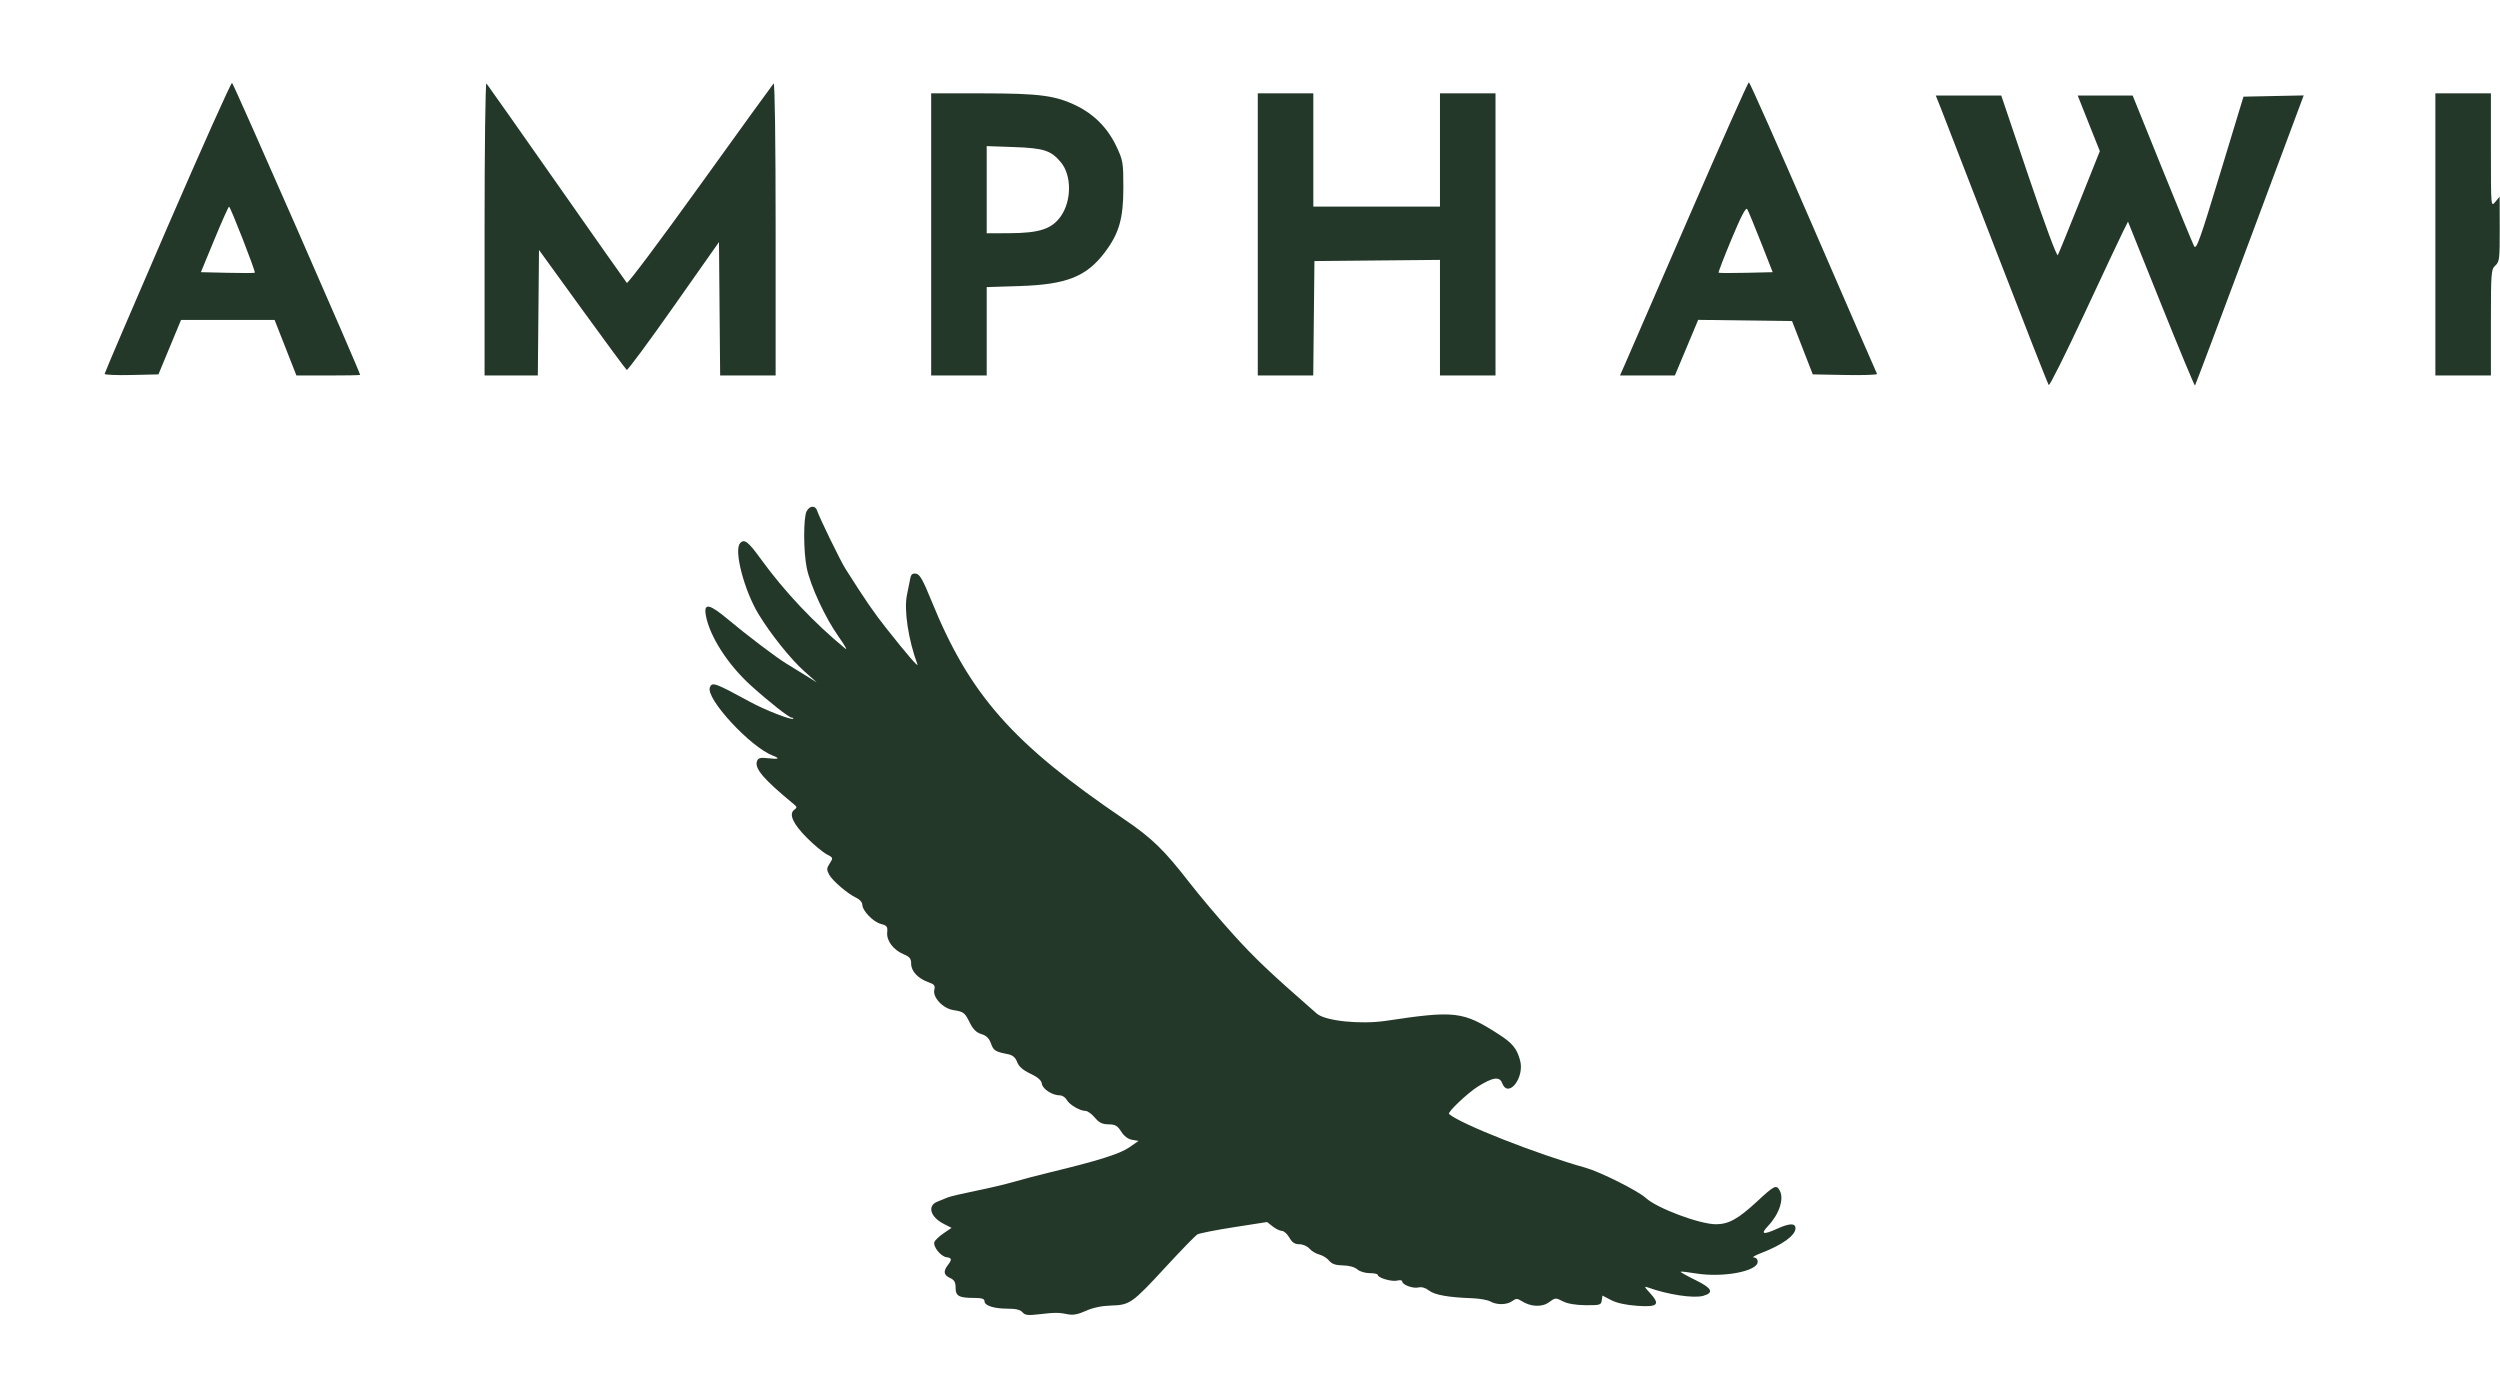
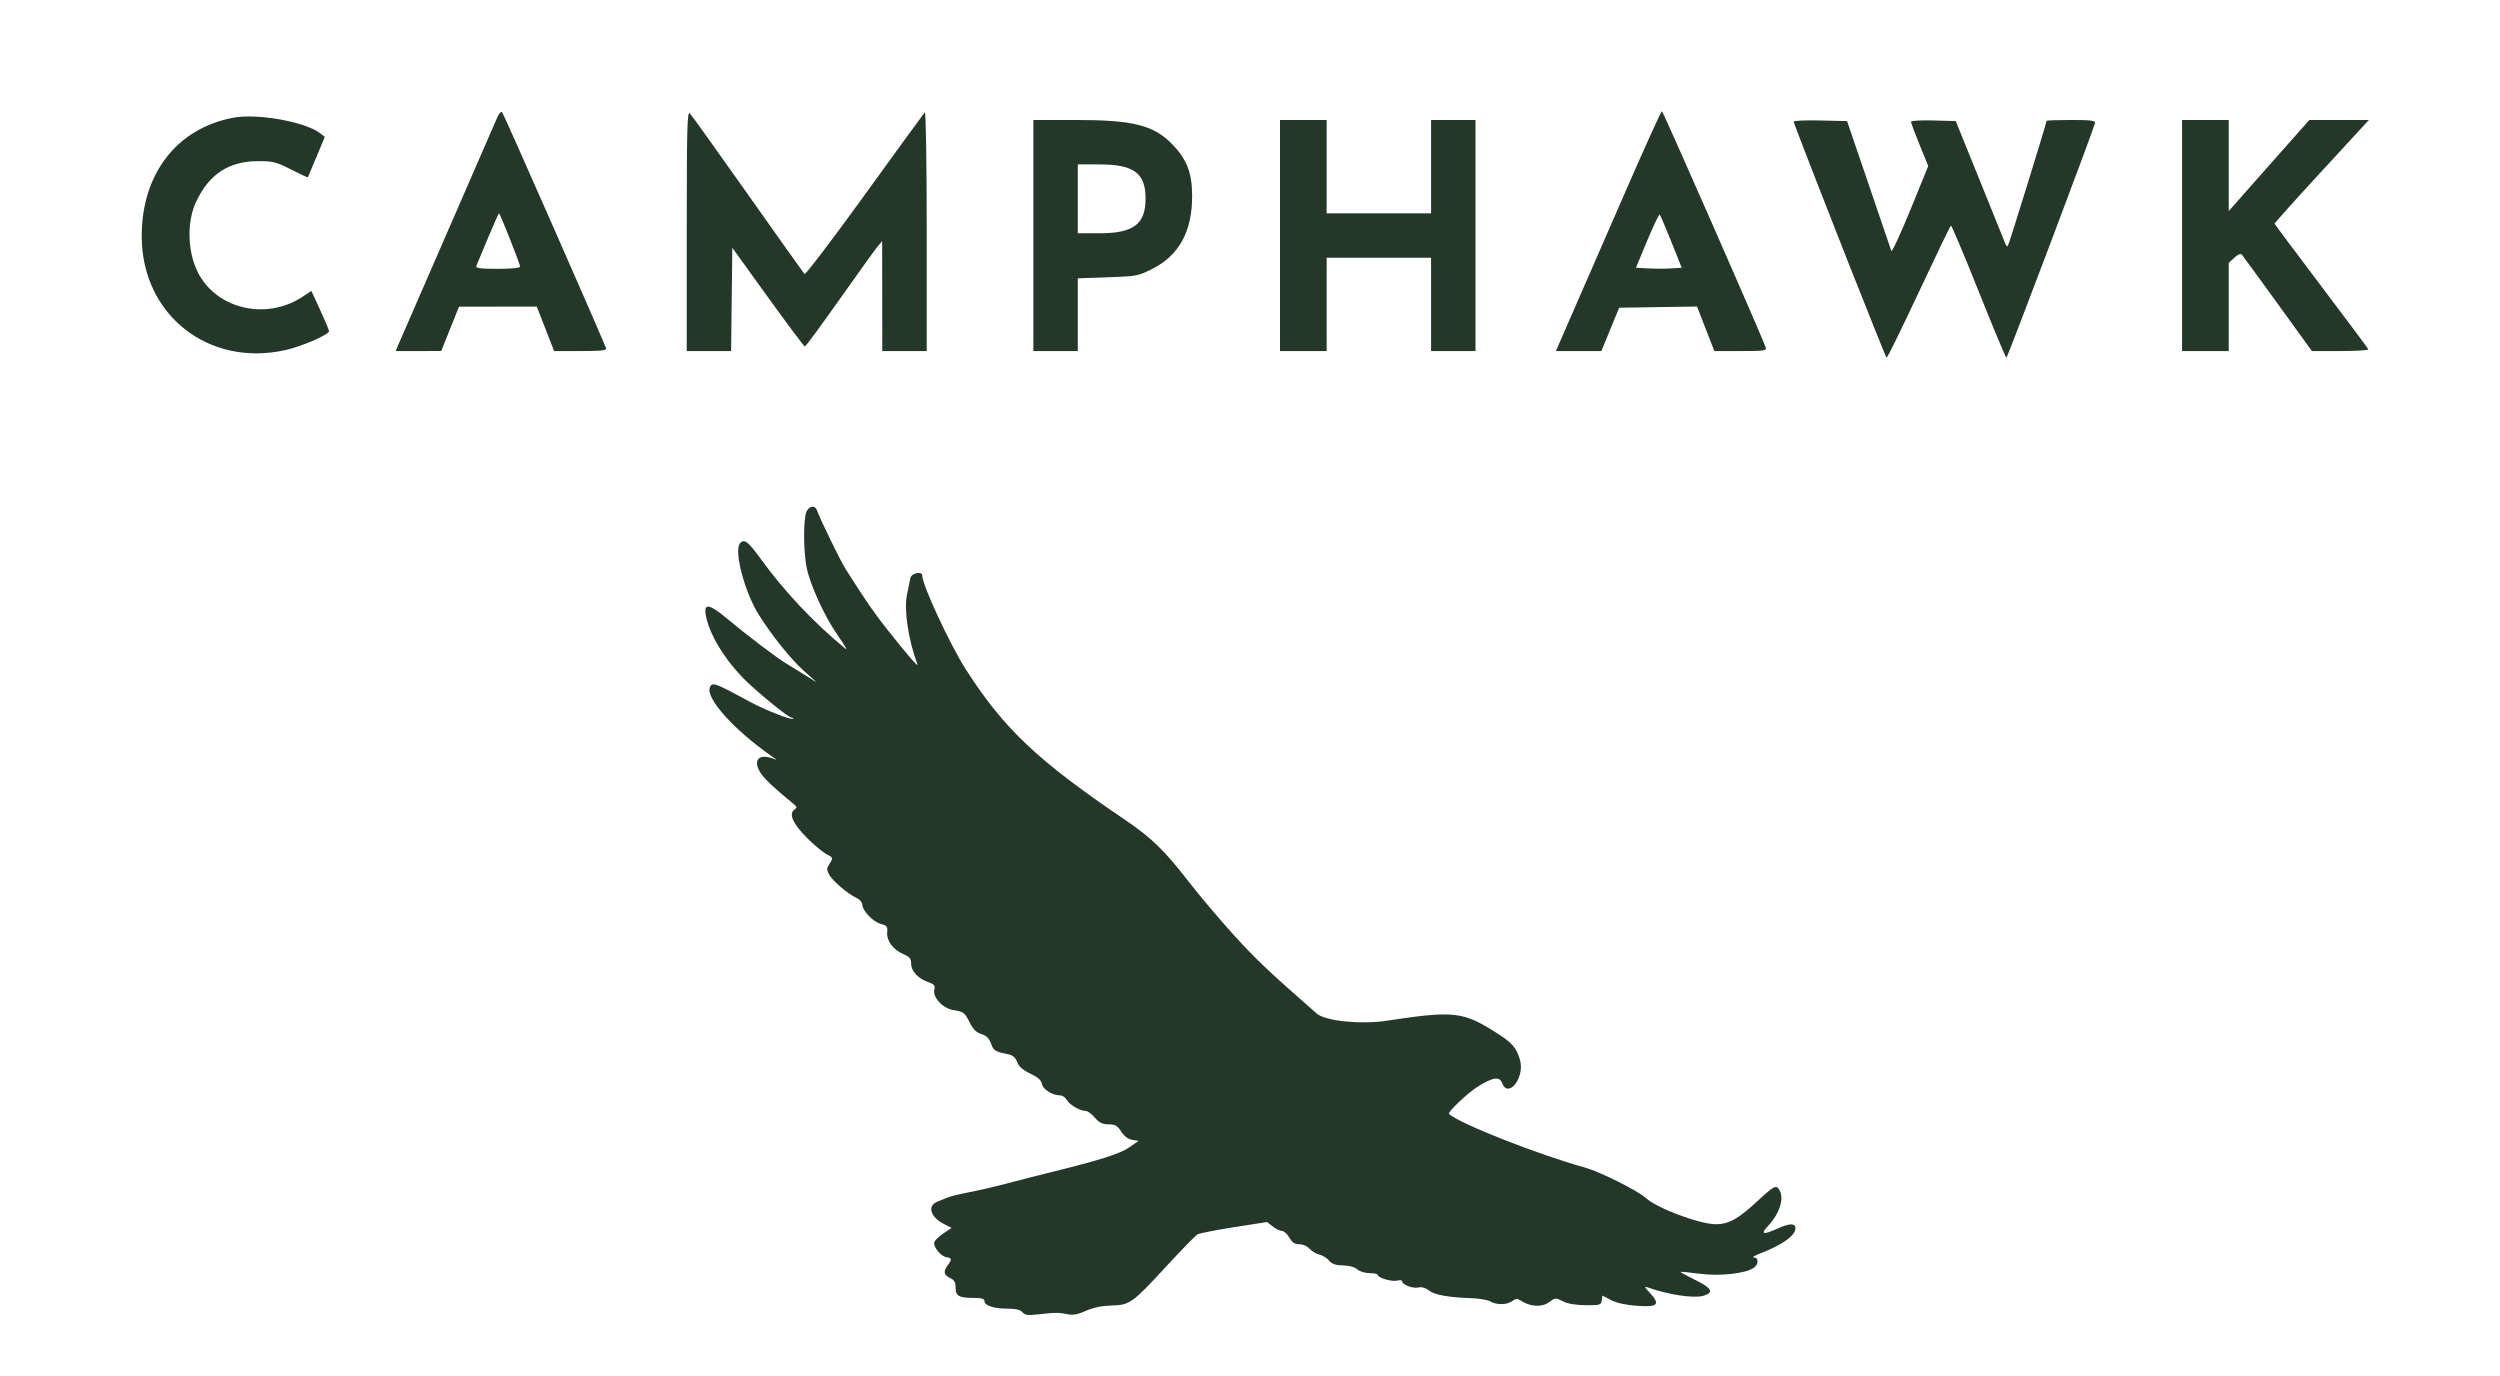
<svg xmlns="http://www.w3.org/2000/svg" width="3.75in" height="2.063in" viewBox="0 0 1125 619">
-   <path fill="#24382A" fill-rule="evenodd" d="M 75.244 102.269 C 59.703 138.146, 46.991 167.851, 46.994 168.281 C 46.997 168.710, 52.450 168.935, 59.110 168.781 L 71.221 168.500 76.302 156.250 L 81.384 144 102.442 144.003 L 123.500 144.005 128.409 156.503 L 133.318 169 147.659 169 C 155.547 169, 162 168.882, 162 168.739 C 162 167.470, 104.996 37.503, 104.351 37.303 C 103.883 37.157, 90.785 66.392, 75.244 102.269 M 218 102.800 L 218 169 229.984 169 L 241.969 169 242.234 140.750 L 242.500 112.500 261.890 139.277 C 272.554 154.005, 281.602 166.254, 281.996 166.497 C 282.389 166.741, 291.889 153.893, 303.106 137.947 L 323.500 108.953 323.765 138.977 L 324.029 169 336.515 169 L 349 169 349 102.800 C 349 63.952, 348.631 36.993, 348.108 37.550 C 347.617 38.073, 332.713 58.674, 314.989 83.331 C 297.264 107.988, 282.434 127.788, 282.034 127.331 C 281.633 126.874, 267.439 106.700, 250.490 82.500 C 233.542 58.300, 219.298 38.072, 218.837 37.550 C 218.377 37.028, 218 66.390, 218 102.800 M 759.994 97.750 C 745.502 131.163, 732.605 160.863, 731.335 163.750 L 729.025 169 741.373 169 L 753.721 169 758.969 156.480 L 764.217 143.961 785.337 144.230 L 806.457 144.500 811.122 156.500 L 815.787 168.500 830.469 168.777 C 838.545 168.930, 844.950 168.705, 844.704 168.277 C 844.457 167.850, 831.536 138.137, 815.989 102.250 C 800.442 66.362, 787.412 37, 787.033 37 C 786.655 37, 774.487 64.337, 759.994 97.750 M 419 105.500 L 419 169 431.500 169 L 444 169 444 149.109 L 444 129.218 458.750 128.749 C 479.938 128.074, 488.911 124.523, 497.179 113.541 C 503.596 105.018, 505.500 98.371, 505.500 84.500 C 505.500 73.085, 505.345 72.172, 502.314 65.775 C 498.502 57.728, 492.400 51.500, 484.575 47.668 C 475 42.980, 467.936 42.037, 442.250 42.017 L 419 42 419 105.500 M 566 105.500 L 566 169 578.483 169 L 590.966 169 591.233 143.250 L 591.500 117.500 619.750 117.234 L 648 116.969 648 142.984 L 648 169 660.500 169 L 673 169 673 105.500 L 673 42 660.500 42 L 648 42 648 67.500 L 648 93 619.500 93 L 591 93 591 67.500 L 591 42 578.500 42 L 566 42 566 105.500 M 1096 105.500 L 1096 169 1108.500 169 L 1121 169 1121 145.155 C 1121 122.580, 1121.107 121.214, 1123 119.500 C 1124.829 117.845, 1124.997 116.444, 1124.967 103.095 L 1124.933 88.500 1122.967 90.861 C 1121.001 93.221, 1121 93.211, 1121 67.611 L 1121 42 1108.500 42 L 1096 42 1096 105.500 M 873.448 48.750 C 874.717 51.913, 886 81.050, 898.521 113.500 C 911.042 145.950, 921.604 172.859, 921.992 173.298 C 922.379 173.737, 929.577 159.337, 937.987 141.298 C 946.398 123.259, 954.265 106.531, 955.470 104.125 L 957.662 99.751 972.550 136.823 C 980.739 157.213, 987.604 173.729, 987.807 173.526 C 988.010 173.323, 999.103 143.860, 1012.458 108.051 L 1036.740 42.945 1023.188 43.223 L 1009.636 43.500 999.086 78.231 C 989.909 108.444, 988.386 112.672, 987.383 110.731 C 986.749 109.504, 980.274 93.763, 972.995 75.750 L 959.760 43 947.395 43 L 935.029 43 936.914 47.750 C 937.950 50.362, 940.190 55.991, 941.892 60.258 L 944.986 68.017 935.900 90.758 C 930.902 103.266, 926.482 114.094, 926.077 114.820 C 925.645 115.596, 920.246 101.063, 912.983 79.570 L 900.624 43 885.882 43 L 871.140 43 873.448 48.750 M 444 85.379 L 444 105 454.250 104.956 C 467.756 104.899, 473.361 103.047, 477.361 97.320 C 482.281 90.276, 482.272 78.853, 477.341 72.994 C 472.881 67.693, 469.703 66.668, 456.250 66.192 L 444 65.759 444 85.379 M 96.413 107.756 L 90.326 122.500 102.298 122.782 C 108.882 122.937, 114.415 122.919, 114.592 122.742 C 115.038 122.296, 103.619 93.008, 103 93.011 C 102.725 93.012, 99.761 99.647, 96.413 107.756 M 779.244 107.562 C 775.845 115.721, 773.214 122.547, 773.397 122.730 C 773.580 122.914, 779.134 122.937, 785.739 122.782 L 797.747 122.500 792.443 109 C 789.526 101.575, 786.753 94.876, 786.282 94.113 C 785.689 93.153, 783.520 97.297, 779.244 107.562 M 362.954 230.086 C 361.461 232.876, 361.485 248.179, 362.994 255.567 C 364.646 263.654, 371.301 278.031, 377.314 286.500 C 380.047 290.350, 381.432 292.801, 380.392 291.946 C 366.152 280.245, 352.832 266.103, 342.162 251.356 C 336.566 243.620, 334.804 242.326, 332.937 244.576 C 330.182 247.895, 334.900 265.855, 341.295 276.396 C 346.696 285.299, 355.694 296.563, 361.695 301.933 L 367.500 307.128 362.185 303.814 C 359.263 301.991, 355.438 299.632, 353.685 298.571 C 349.284 295.906, 335.891 285.753, 327.596 278.793 C 319.238 271.780, 316.609 271.246, 317.551 276.750 C 319.169 286.213, 327.473 299.167, 338 308.652 C 346.266 316.099, 355.048 323, 356.258 323 C 356.850 323, 357.118 323.216, 356.854 323.479 C 356.119 324.215, 344.214 319.554, 337.500 315.902 C 321.571 307.237, 320.392 306.814, 319.399 309.403 C 317.475 314.418, 337.626 336.231, 347.750 340.092 C 351.181 341.401, 350.455 341.806, 345.650 341.264 C 342.164 340.871, 341.169 341.116, 340.639 342.500 C 339.364 345.820, 343.458 350.633, 357.164 361.928 C 358.698 363.192, 358.722 363.483, 357.376 364.467 C 354.805 366.347, 356.838 370.838, 363.092 377.092 C 366.283 380.283, 370.270 383.605, 371.951 384.475 C 374.939 386.020, 374.972 386.114, 373.360 388.573 C 371.946 390.731, 371.901 391.446, 373.041 393.577 C 374.568 396.430, 381.503 402.361, 385.375 404.125 C 386.819 404.783, 388 406.114, 388 407.084 C 388 409.832, 392.830 414.897, 396.333 415.822 C 399.097 416.552, 399.463 417.038, 399.211 419.644 C 398.848 423.386, 401.970 427.543, 406.592 429.474 C 409.350 430.626, 410 431.447, 410 433.775 C 410 437.125, 413.118 440.448, 417.788 442.076 C 420.419 442.993, 420.889 443.592, 420.426 445.438 C 419.574 448.832, 424.245 453.856, 428.953 454.609 C 433.717 455.370, 434.075 455.650, 436.500 460.500 C 437.906 463.312, 439.424 464.772, 441.610 465.417 C 443.823 466.070, 445.061 467.279, 445.905 469.614 C 447.086 472.879, 447.750 473.301, 453.544 474.459 C 455.709 474.893, 456.906 475.913, 457.692 477.996 C 458.459 480.027, 460.282 481.627, 463.649 483.222 C 467.028 484.824, 468.597 486.204, 468.821 487.772 C 469.163 490.170, 473.544 493, 476.915 493 C 478.023 493, 479.409 493.895, 479.994 494.990 C 481.163 497.173, 485.970 500, 488.515 500 C 489.403 500, 491.265 501.350, 492.653 503 C 494.593 505.305, 496.025 506.009, 498.839 506.039 C 501.852 506.070, 502.857 506.644, 504.516 509.281 C 505.802 511.326, 507.582 512.669, 509.433 512.993 L 512.334 513.500 508.085 516.443 C 503.912 519.333, 494.204 522.388, 472.500 527.642 C 467 528.973, 459.575 530.919, 456 531.966 C 452.425 533.013, 444.775 534.818, 439 535.977 C 433.225 537.137, 427.600 538.460, 426.500 538.918 C 425.400 539.376, 423.262 540.247, 421.750 540.854 C 417.163 542.694, 418.611 547.727, 424.614 550.806 L 428.166 552.629 424.599 555.064 C 422.637 556.404, 420.779 558.153, 420.470 558.951 C 419.701 560.938, 423.219 565.428, 425.850 565.820 C 428.362 566.193, 428.465 566.801, 426.468 569.441 C 424.355 572.236, 424.651 573.884, 427.500 575.182 C 429.425 576.059, 430 577.073, 430 579.593 C 430 583.356, 431.516 584.167, 438.550 584.167 C 441.759 584.167, 443 584.569, 443 585.608 C 443 587.633, 447.208 589, 453.443 589 C 457.118 589, 459.169 589.499, 460.099 590.619 C 461.197 591.943, 462.540 592.109, 467.471 591.529 C 474.703 590.679, 476.535 590.681, 480.637 591.538 C 482.846 592, 485.212 591.540, 488.637 589.983 C 491.814 588.538, 495.754 587.708, 500 587.589 C 508.430 587.353, 509.473 586.614, 524.727 570.058 C 531.598 562.601, 537.951 556.081, 538.845 555.569 C 539.739 555.056, 547.157 553.594, 555.330 552.320 L 570.189 550.003 572.729 552.002 C 574.126 553.101, 575.997 554.003, 576.885 554.006 C 577.773 554.010, 579.267 555.360, 580.203 557.006 C 581.465 559.222, 582.641 560, 584.731 560 C 586.305 560, 588.303 560.873, 589.245 561.973 C 590.173 563.058, 592.174 564.256, 593.690 564.637 C 595.205 565.017, 597.195 566.254, 598.111 567.386 C 599.327 568.888, 601.011 569.466, 604.347 569.529 C 607.135 569.581, 609.647 570.275, 610.787 571.307 C 611.829 572.251, 614.283 573, 616.329 573 C 618.348 573, 620 573.360, 620 573.799 C 620 575.131, 626.347 576.986, 628.750 576.356 C 629.987 576.032, 631 576.197, 631 576.723 C 631 578.246, 635.901 580.063, 638.351 579.448 C 639.749 579.097, 641.513 579.616, 643.058 580.831 C 645.580 582.815, 651.724 583.912, 662.500 584.302 C 665.800 584.421, 669.483 585.077, 670.684 585.760 C 673.607 587.419, 678.173 587.329, 680.559 585.564 C 682.207 584.345, 682.818 584.334, 684.604 585.491 C 688.782 588.199, 693.902 588.448, 697.079 586.099 C 699.892 584.020, 700.106 584.004, 703.247 585.651 C 705.357 586.758, 708.960 587.383, 713.500 587.429 C 719.977 587.495, 720.523 587.336, 720.813 585.299 L 721.126 583.098 725.049 585.143 C 727.609 586.477, 731.756 587.378, 736.986 587.736 C 746.224 588.370, 747.319 587.104, 742.250 581.650 C 739.978 579.206, 739.847 578.818, 741.500 579.417 C 750.471 582.672, 762.193 584.454, 766.500 583.218 C 771.475 581.789, 770.467 579.771, 762.944 576.095 C 759.112 574.223, 756.120 572.547, 756.296 572.370 C 756.473 572.194, 759.516 572.530, 763.059 573.118 C 775.270 575.144, 791 572.202, 791 567.891 C 791 566.775, 790.283 565.981, 789.250 565.953 C 788.288 565.927, 789.750 565.042, 792.500 563.985 C 802.077 560.306, 808 556.041, 808 552.826 C 808 550.431, 805.363 550.481, 799.859 552.978 C 793.402 555.908, 792.109 555.527, 795.684 551.750 C 800.655 546.498, 802.942 539.629, 800.956 535.918 C 799.414 533.036, 798.606 533.419, 790.620 540.824 C 782.225 548.608, 777.897 551, 772.204 551 C 764.875 551, 745.651 543.791, 740.634 539.161 C 737.183 535.977, 720.004 527.366, 713.500 525.560 C 692.021 519.597, 656.954 505.781, 652.062 501.354 C 651.268 500.636, 660.414 491.953, 665 489.071 C 671.792 484.804, 674.808 484.366, 675.991 487.477 C 678.690 494.575, 686.184 485.095, 684.066 477.262 C 682.606 471.859, 680.614 469.455, 674.186 465.337 C 658.321 455.174, 654.818 454.764, 623.750 459.435 C 612.249 461.164, 596.359 459.512, 592.560 456.191 C 571.458 437.750, 564.896 431.535, 555.107 420.722 C 548.723 413.671, 539.773 403.086, 535.219 397.201 C 523.941 382.628, 518.303 377.149, 506 368.809 C 455.712 334.719, 436.340 312.778, 419.148 270.442 C 415.302 260.972, 413.861 258.435, 412.184 258.185 C 410.642 257.955, 409.951 258.496, 409.628 260.185 C 409.384 261.458, 408.691 264.908, 408.087 267.852 C 406.702 274.596, 408.751 288.087, 412.816 299 C 413.469 300.754, 408.193 294.643, 398.887 282.867 C 393.084 275.523, 389.640 270.513, 380.423 256 C 378.189 252.482, 368.707 233.017, 367.636 229.750 C 366.854 227.363, 364.314 227.545, 362.954 230.086" />
+   <path fill="#24382A" fill-rule="evenodd" d="M 223.613 53.073 C 222.825 54.958, 212.855 77.875, 201.457 104 C 190.060 130.125, 180.113 152.963, 179.354 154.750 L 177.973 158 188.237 157.993 L 198.500 157.986 202.500 148 L 206.500 138.014 224.002 138.007 L 241.504 138 245.401 148 L 249.298 158 261.256 158 C 270.425 158, 273.096 157.708, 272.710 156.750 C 268.801 147.062, 226.602 51.247, 225.947 50.573 C 225.403 50.013, 224.478 51.004, 223.613 53.073 M 309 103.786 L 309 158 318.982 158 L 328.963 158 329.232 134.762 L 329.500 111.525 345.500 133.711 C 354.300 145.913, 361.790 155.920, 362.144 155.948 C 362.498 155.977, 369.534 146.438, 377.779 134.750 C 386.025 123.063, 393.707 112.375, 394.852 111 L 396.933 108.500 396.967 133.250 L 397 158 407 158 L 417 158 417 103.800 C 417 73.090, 416.624 50.012, 416.132 50.550 C 415.654 51.073, 403.449 67.847, 389.008 87.826 C 374.568 107.806, 362.410 123.781, 361.991 123.326 C 361.572 122.872, 350.109 106.750, 336.518 87.500 C 322.928 68.250, 311.176 51.841, 310.404 51.036 C 309.198 49.778, 309 57.213, 309 103.786 M 731.689 85.750 C 723.118 105.412, 712.521 129.713, 708.139 139.750 L 700.172 158 710.408 158 L 720.645 158 724.648 148.250 L 728.651 138.500 746.168 138.228 L 763.685 137.955 767.591 147.978 L 771.496 158 783.355 158 C 794.228 158, 795.160 157.855, 794.570 156.250 C 792.084 149.499, 748.373 50.031, 747.886 50.017 C 747.549 50.008, 740.260 66.088, 731.689 85.750 M 105 52.959 C 79.453 57.732, 63.591 78.300, 63.692 106.520 C 63.818 141.682, 93.675 165.280, 128.292 157.578 C 135.824 155.903, 148 150.616, 148 149.022 C 148 148.569, 146.214 144.314, 144.030 139.565 L 140.060 130.932 136.127 133.535 C 119.649 144.440, 97.082 139.069, 88.814 122.275 C 84.267 113.038, 83.980 99.743, 88.135 90.880 C 93.977 78.421, 102.838 72.586, 116 72.531 C 122.739 72.503, 124.249 72.883, 130.887 76.279 C 134.950 78.358, 138.366 79.933, 138.478 79.779 C 138.589 79.626, 140.348 75.468, 142.387 70.539 L 146.093 61.579 143.796 59.842 C 137.091 54.772, 115.652 50.968, 105 52.959 M 465 106 L 465 158 475 158 L 485 158 485 141.630 L 485 125.261 498.503 124.803 C 511.480 124.363, 512.268 124.212, 518.715 120.922 C 530.699 114.810, 536.538 103.974, 536.457 88 C 536.406 77.803, 534.102 71.785, 527.702 65.130 C 519.227 56.316, 510.122 54, 483.951 54 L 465 54 465 106 M 576 106 L 576 158 586.500 158 L 597 158 597 137 L 597 116 620.500 116 L 644 116 644 137 L 644 158 654 158 L 664 158 664 106 L 664 54 654 54 L 644 54 644 75 L 644 96 620.500 96 L 597 96 597 75 L 597 54 586.500 54 L 576 54 576 106 M 807.156 54.853 C 816.424 79.541, 848.555 161, 849.025 161 C 849.390 161, 855.920 147.698, 863.536 131.441 C 871.152 115.183, 877.637 101.725, 877.946 101.533 C 878.255 101.342, 883.876 114.644, 890.437 131.093 C 896.998 147.542, 902.621 160.998, 902.933 160.995 C 903.428 160.991, 941.978 58.902, 942.823 55.357 C 943.081 54.277, 940.889 54, 932.073 54 C 925.983 54, 921 54.178, 921 54.395 C 921 55.405, 904.013 110.321, 903.561 110.773 C 903.278 111.055, 902.726 110.434, 902.333 109.393 C 901.940 108.352, 896.786 95.575, 890.879 81 L 880.140 54.500 870.070 54.215 C 864.532 54.058, 860 54.321, 860 54.800 C 860 55.278, 861.745 59.958, 863.878 65.201 L 867.756 74.732 859.684 94.534 C 855.245 105.426, 851.401 113.698, 851.143 112.918 C 850.884 112.138, 846.297 98.675, 840.948 83 L 831.223 54.500 819.018 54.218 C 811.918 54.055, 806.956 54.320, 807.156 54.853 M 982 106 L 982 158 992.500 158 L 1003 158 1003 138.174 L 1003 118.349 1005.513 115.988 C 1007.015 114.577, 1008.362 114.003, 1008.860 114.563 C 1009.319 115.078, 1016.610 125.063, 1025.062 136.750 L 1040.431 158 1053.299 158 C 1060.376 158, 1066.017 157.642, 1065.833 157.204 C 1065.650 156.766, 1056.113 143.978, 1044.641 128.786 C 1033.168 113.595, 1023.718 100.951, 1023.641 100.690 C 1023.563 100.429, 1033.082 89.817, 1044.793 77.108 L 1066.086 54 1052.693 54 L 1039.301 54 1029.309 65.250 C 1023.814 71.438, 1015.646 80.666, 1011.159 85.757 L 1003 95.014 1003 74.507 L 1003 54 992.500 54 L 982 54 982 106 M 485 89.500 L 485 105 494.599 105 C 510.088 105, 515.500 100.941, 515.500 89.323 C 515.500 77.929, 510.185 74.004, 494.750 74.002 L 485 74 485 89.500 M 219.479 107.250 C 216.881 113.438, 214.537 119.063, 214.270 119.750 C 213.902 120.699, 216.216 121, 223.893 121 C 229.930 121, 234 120.599, 234 120.005 C 234 118.870, 224.947 96, 224.498 96 C 224.336 96, 222.077 101.063, 219.479 107.250 M 741.288 108.268 L 736.208 120.500 741.640 120.801 C 744.628 120.967, 749.261 120.967, 751.934 120.801 L 756.796 120.500 752.132 108.817 C 749.567 102.392, 747.221 96.887, 746.918 96.585 C 746.616 96.283, 744.083 101.540, 741.288 108.268 M 362.951 230.091 C 361.432 232.930, 361.441 248.126, 362.965 255.500 C 364.655 263.674, 371.299 278.029, 377.314 286.500 C 380.047 290.350, 381.432 292.801, 380.392 291.946 C 366.152 280.245, 352.832 266.103, 342.162 251.356 C 336.566 243.620, 334.804 242.326, 332.937 244.576 C 330.174 247.905, 335.018 266.377, 341.309 276.500 C 347.026 285.699, 355.835 296.689, 361.695 301.933 L 367.500 307.128 362.185 303.814 C 359.263 301.991, 355.438 299.632, 353.685 298.571 C 349.284 295.906, 335.891 285.753, 327.596 278.793 C 319.238 271.780, 316.609 271.246, 317.551 276.750 C 319.169 286.213, 327.473 299.167, 338 308.652 C 346.266 316.099, 355.048 323, 356.258 323 C 356.850 323, 357.118 323.216, 356.854 323.479 C 356.119 324.215, 344.214 319.554, 337.500 315.902 C 321.571 307.237, 320.392 306.814, 319.399 309.403 C 317.516 314.310, 330.054 328.297, 347.035 340.233 L 349.500 341.965 347 341.163 C 341.197 339.303, 338.835 342.379, 342.060 347.597 C 343.828 350.458, 347.675 354.108, 357.164 361.928 C 358.698 363.192, 358.722 363.483, 357.376 364.467 C 354.805 366.347, 356.838 370.838, 363.092 377.092 C 366.283 380.283, 370.270 383.605, 371.951 384.475 C 374.939 386.020, 374.972 386.114, 373.360 388.573 C 371.946 390.731, 371.901 391.446, 373.041 393.577 C 374.568 396.430, 381.503 402.361, 385.375 404.125 C 386.819 404.783, 388 406.114, 388 407.084 C 388 409.832, 392.830 414.897, 396.333 415.822 C 399.097 416.552, 399.463 417.038, 399.211 419.644 C 398.848 423.386, 401.970 427.543, 406.592 429.474 C 409.350 430.626, 410 431.447, 410 433.775 C 410 437.125, 413.118 440.448, 417.788 442.076 C 420.419 442.993, 420.889 443.592, 420.426 445.438 C 419.574 448.832, 424.245 453.856, 428.953 454.609 C 433.717 455.370, 434.075 455.650, 436.500 460.500 C 437.906 463.312, 439.424 464.772, 441.610 465.417 C 443.823 466.070, 445.061 467.279, 445.905 469.614 C 447.086 472.879, 447.750 473.301, 453.544 474.459 C 455.709 474.893, 456.906 475.913, 457.692 477.996 C 458.459 480.027, 460.282 481.627, 463.649 483.222 C 467.028 484.824, 468.597 486.204, 468.821 487.772 C 469.163 490.170, 473.544 493, 476.915 493 C 478.023 493, 479.409 493.895, 479.994 494.990 C 481.163 497.173, 485.970 500, 488.515 500 C 489.403 500, 491.265 501.350, 492.653 503 C 494.593 505.305, 496.025 506.009, 498.839 506.039 C 501.852 506.070, 502.857 506.644, 504.516 509.281 C 505.802 511.326, 507.582 512.669, 509.433 512.993 L 512.334 513.500 508.085 516.443 C 503.938 519.315, 494.816 522.195, 472.500 527.678 C 467 529.030, 458.450 531.219, 453.500 532.544 C 448.550 533.868, 440.900 535.654, 436.500 536.511 C 432.100 537.369, 427.600 538.448, 426.500 538.911 C 425.400 539.373, 423.262 540.247, 421.750 540.854 C 417.163 542.694, 418.611 547.727, 424.614 550.806 L 428.166 552.629 424.599 555.064 C 422.637 556.404, 420.779 558.153, 420.470 558.951 C 419.701 560.938, 423.219 565.428, 425.850 565.820 C 428.362 566.193, 428.465 566.801, 426.468 569.441 C 424.355 572.236, 424.651 573.884, 427.500 575.182 C 429.425 576.059, 430 577.073, 430 579.593 C 430 583.356, 431.516 584.167, 438.550 584.167 C 441.759 584.167, 443 584.569, 443 585.608 C 443 587.633, 447.208 589, 453.443 589 C 457.118 589, 459.169 589.499, 460.099 590.619 C 461.197 591.943, 462.540 592.109, 467.471 591.529 C 474.703 590.679, 476.535 590.681, 480.637 591.538 C 482.846 592, 485.212 591.540, 488.637 589.983 C 491.814 588.538, 495.754 587.708, 500 587.589 C 508.430 587.353, 509.473 586.614, 524.727 570.058 C 531.598 562.601, 537.951 556.081, 538.845 555.569 C 539.739 555.056, 547.157 553.594, 555.330 552.320 L 570.189 550.003 572.729 552.002 C 574.126 553.101, 575.997 554.003, 576.885 554.006 C 577.773 554.010, 579.267 555.360, 580.203 557.006 C 581.465 559.222, 582.641 560, 584.731 560 C 586.305 560, 588.303 560.873, 589.245 561.973 C 590.173 563.058, 592.174 564.256, 593.690 564.637 C 595.205 565.017, 597.195 566.254, 598.111 567.386 C 599.327 568.888, 601.011 569.466, 604.347 569.529 C 607.135 569.581, 609.647 570.275, 610.787 571.307 C 611.829 572.251, 614.283 573, 616.329 573 C 618.348 573, 620 573.360, 620 573.799 C 620 575.131, 626.347 576.986, 628.750 576.356 C 629.987 576.032, 631 576.197, 631 576.723 C 631 578.246, 635.901 580.063, 638.351 579.448 C 639.749 579.097, 641.513 579.616, 643.058 580.831 C 645.580 582.815, 651.724 583.912, 662.500 584.302 C 665.800 584.421, 669.483 585.077, 670.684 585.760 C 673.607 587.419, 678.173 587.329, 680.559 585.564 C 682.207 584.345, 682.818 584.334, 684.604 585.491 C 688.782 588.199, 693.902 588.448, 697.079 586.099 C 699.892 584.020, 700.106 584.004, 703.247 585.651 C 705.357 586.758, 708.960 587.383, 713.500 587.429 C 719.977 587.495, 720.523 587.336, 720.813 585.299 L 721.126 583.098 725.049 585.143 C 727.609 586.477, 731.756 587.378, 736.986 587.736 C 746.224 588.370, 747.319 587.104, 742.250 581.650 C 739.978 579.206, 739.847 578.818, 741.500 579.417 C 750.471 582.672, 762.193 584.454, 766.500 583.218 C 771.475 581.789, 770.467 579.771, 762.944 576.095 C 759.112 574.223, 756.094 572.574, 756.238 572.432 C 756.382 572.289, 760.252 572.669, 764.837 573.275 C 773.709 574.448, 784.986 573.275, 789.012 570.761 C 791.475 569.222, 791.634 566.017, 789.250 565.953 C 788.288 565.927, 789.750 565.042, 792.500 563.985 C 802.077 560.306, 808 556.041, 808 552.826 C 808 550.431, 805.363 550.481, 799.859 552.978 C 793.402 555.908, 792.109 555.527, 795.684 551.750 C 800.655 546.498, 802.942 539.629, 800.956 535.918 C 799.414 533.036, 798.606 533.419, 790.620 540.824 C 782.225 548.608, 777.897 551, 772.204 551 C 764.875 551, 745.651 543.791, 740.634 539.161 C 737.183 535.977, 720.004 527.366, 713.500 525.560 C 692.021 519.597, 656.954 505.781, 652.062 501.354 C 651.268 500.636, 660.414 491.953, 665 489.071 C 671.792 484.804, 674.808 484.366, 675.991 487.477 C 678.690 494.575, 686.184 485.095, 684.066 477.262 C 682.606 471.859, 680.614 469.455, 674.186 465.337 C 658.321 455.174, 654.818 454.764, 623.750 459.435 C 612.249 461.164, 596.359 459.512, 592.560 456.191 C 571.458 437.750, 564.896 431.535, 555.107 420.722 C 548.723 413.671, 539.773 403.086, 535.219 397.201 C 523.941 382.628, 518.303 377.149, 506 368.809 C 466.845 342.265, 451.844 328.096, 434.742 301.500 C 427.605 290.401, 415 263.329, 415 259.099 C 415 256.845, 410.057 257.901, 409.612 260.250 C 409.377 261.488, 408.691 264.908, 408.087 267.852 C 406.702 274.596, 408.751 288.087, 412.816 299 C 413.469 300.754, 408.193 294.643, 398.887 282.867 C 393.084 275.523, 389.640 270.513, 380.423 256 C 378.189 252.482, 368.707 233.017, 367.636 229.750 C 366.853 227.361, 364.313 227.546, 362.951 230.091" />
</svg>
